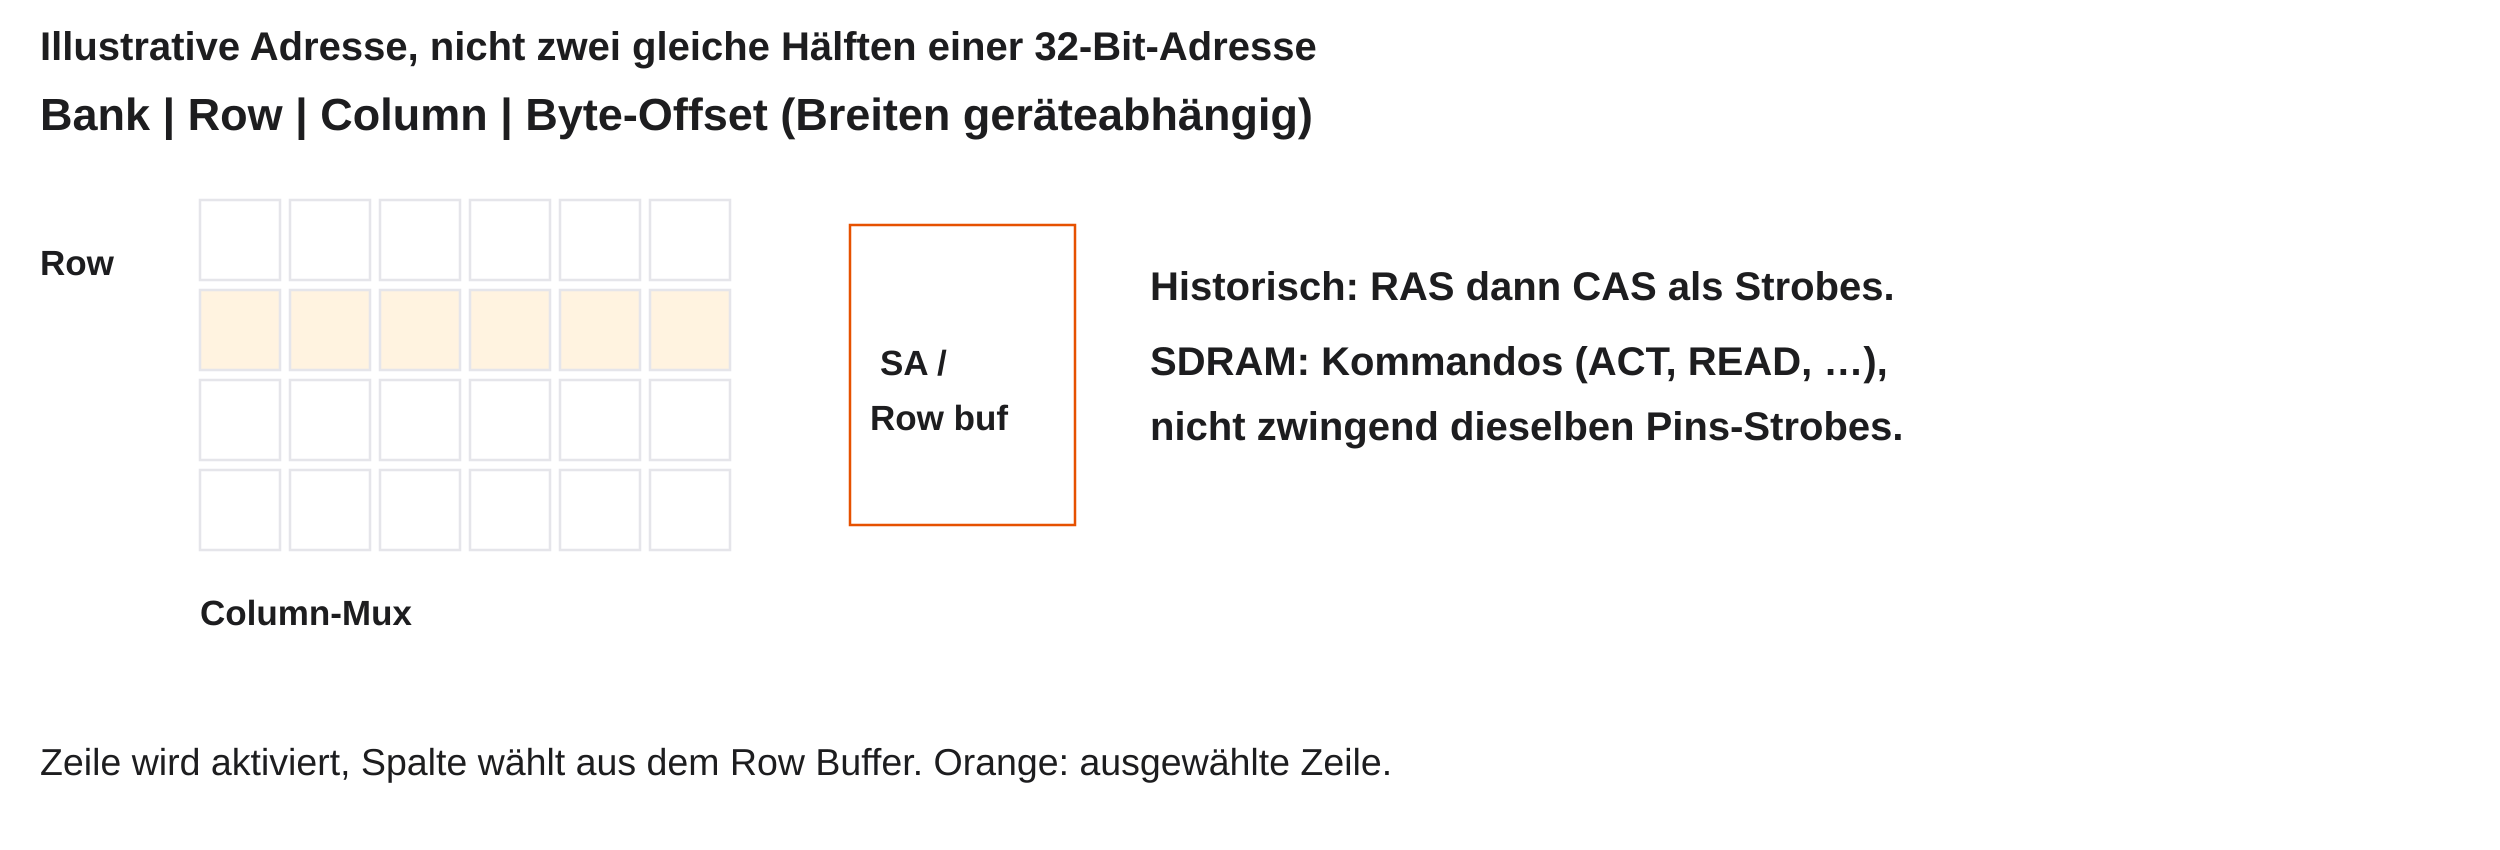
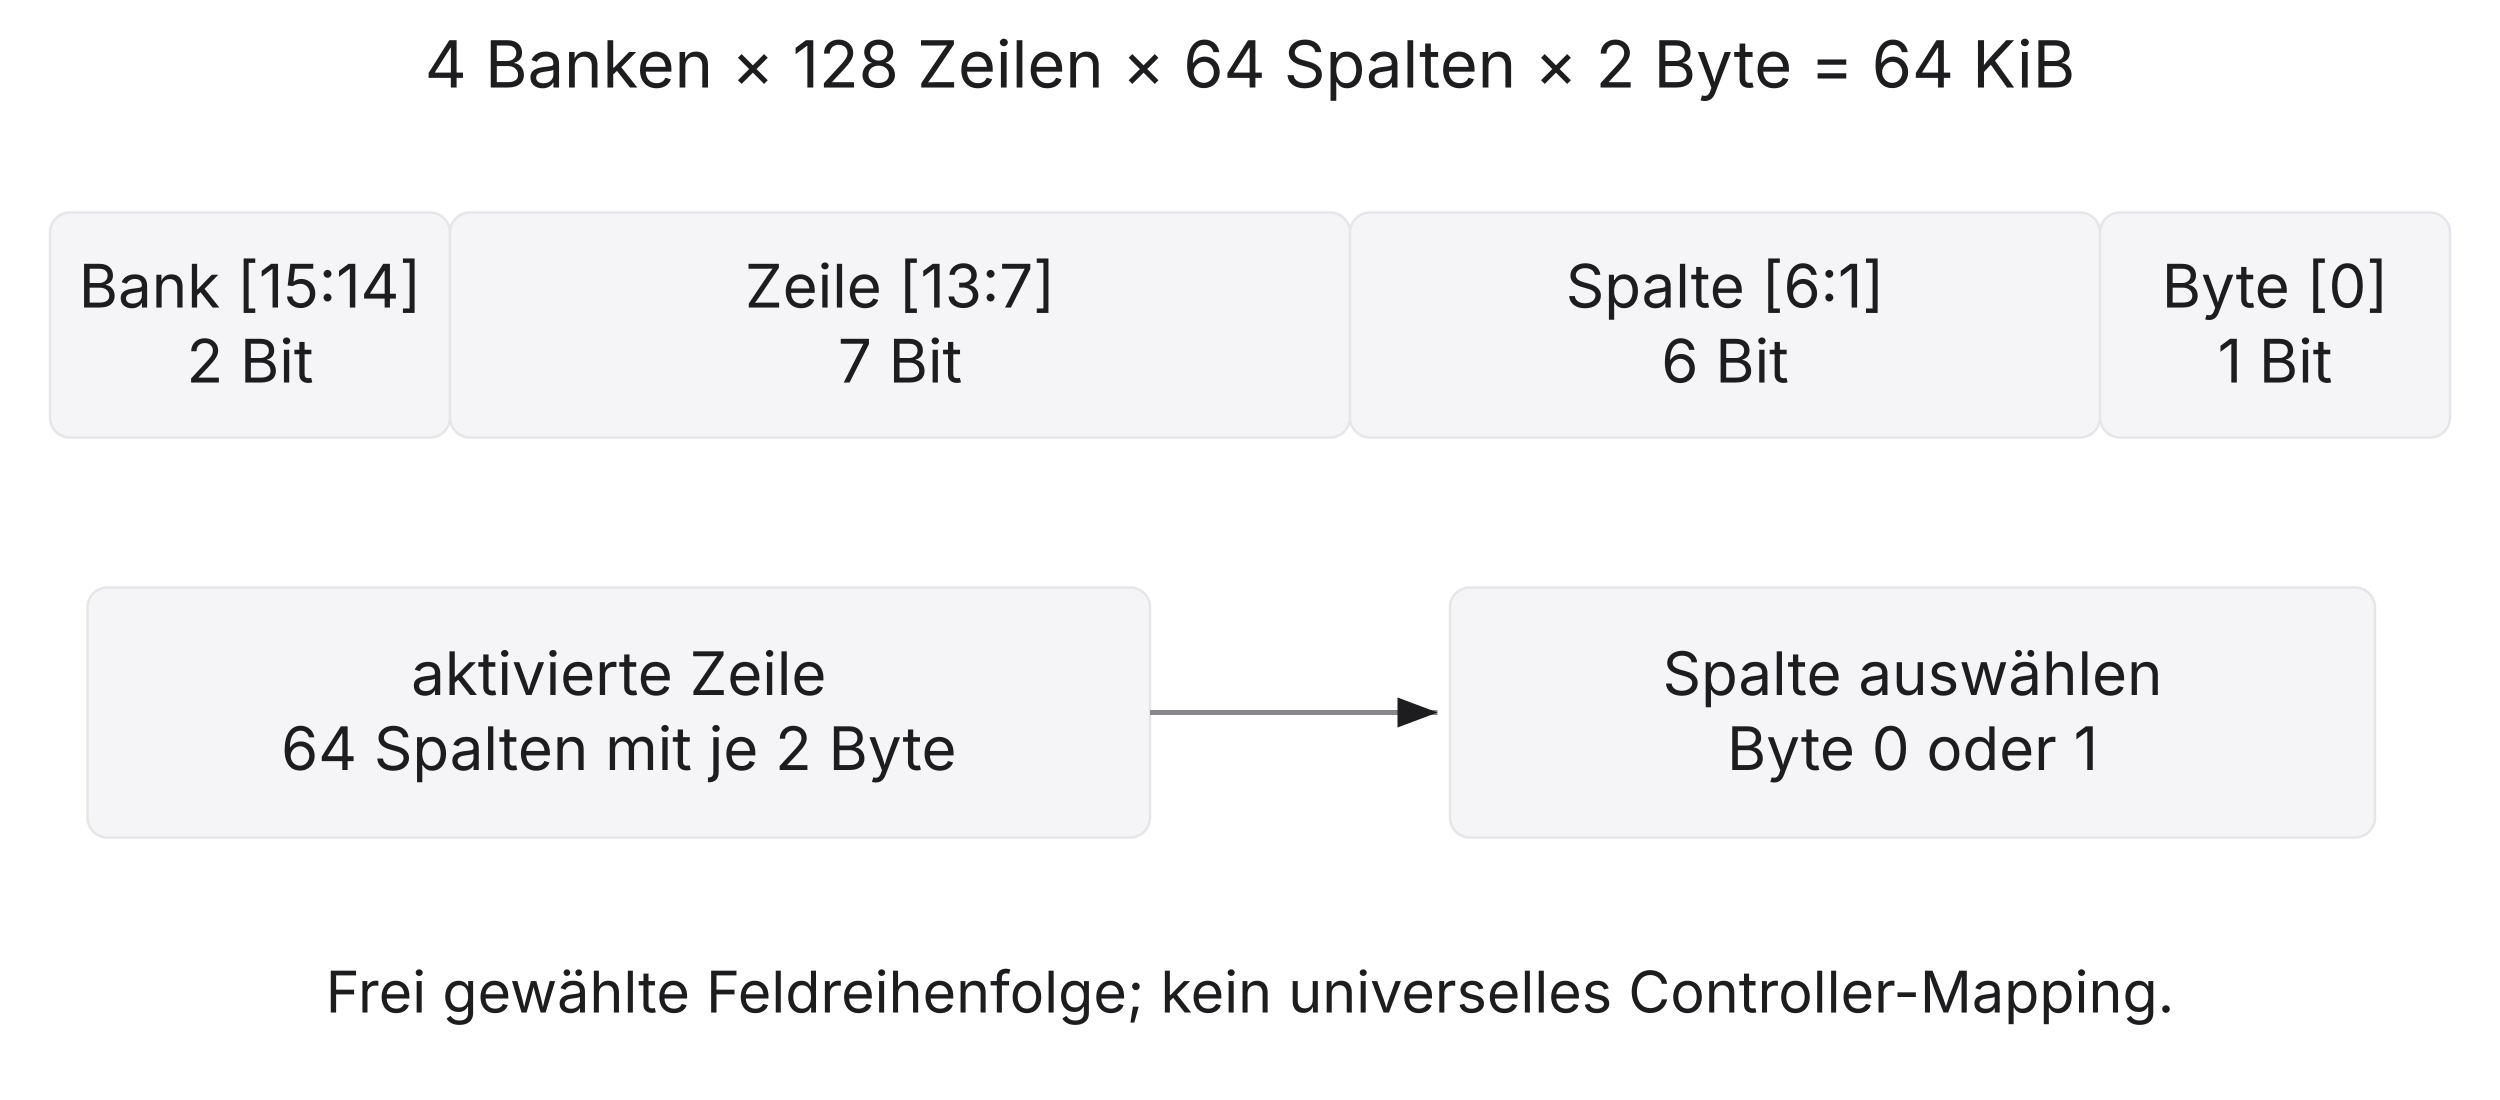
- <svg xmlns="http://www.w3.org/2000/svg" viewBox="0 0 1000 340" width="1000" height="340">
-   <rect width="1000" height="340" fill="#FFFFFF" />
-   <style>text{font-family:Arial,Helvetica,sans-serif;fill:#1D1D1F}</style>
-   <text x="16" y="24" font-size="16" font-weight="600" fill="#1D1D1F" text-anchor="start">Illustrative Adresse, nicht zwei gleiche Hälften einer 32-Bit-Adresse</text>
-   <text x="16" y="52" font-size="18" font-weight="600" fill="#1565C0" text-anchor="start">Bank | Row | Column | Byte-Offset   (Breiten geräteabhängig)</text>
-   <rect x="80" y="80" width="32" height="32" fill="#FFF" stroke="#E5E5EA" />
-   <rect x="116" y="80" width="32" height="32" fill="#FFF" stroke="#E5E5EA" />
-   <rect x="152" y="80" width="32" height="32" fill="#FFF" stroke="#E5E5EA" />
-   <rect x="188" y="80" width="32" height="32" fill="#FFF" stroke="#E5E5EA" />
-   <rect x="224" y="80" width="32" height="32" fill="#FFF" stroke="#E5E5EA" />
-   <rect x="260" y="80" width="32" height="32" fill="#FFF" stroke="#E5E5EA" />
-   <rect x="80" y="116" width="32" height="32" fill="#FFF3E0" stroke="#E5E5EA" />
-   <rect x="116" y="116" width="32" height="32" fill="#FFF3E0" stroke="#E5E5EA" />
-   <rect x="152" y="116" width="32" height="32" fill="#FFF3E0" stroke="#E5E5EA" />
-   <rect x="188" y="116" width="32" height="32" fill="#FFF3E0" stroke="#E5E5EA" />
-   <rect x="224" y="116" width="32" height="32" fill="#FFF3E0" stroke="#E5E5EA" />
-   <rect x="260" y="116" width="32" height="32" fill="#FFF3E0" stroke="#E5E5EA" />
-   <rect x="80" y="152" width="32" height="32" fill="#FFF" stroke="#E5E5EA" />
-   <rect x="116" y="152" width="32" height="32" fill="#FFF" stroke="#E5E5EA" />
-   <rect x="152" y="152" width="32" height="32" fill="#FFF" stroke="#E5E5EA" />
-   <rect x="188" y="152" width="32" height="32" fill="#FFF" stroke="#E5E5EA" />
-   <rect x="224" y="152" width="32" height="32" fill="#FFF" stroke="#E5E5EA" />
-   <rect x="260" y="152" width="32" height="32" fill="#FFF" stroke="#E5E5EA" />
-   <rect x="80" y="188" width="32" height="32" fill="#FFF" stroke="#E5E5EA" />
-   <rect x="116" y="188" width="32" height="32" fill="#FFF" stroke="#E5E5EA" />
-   <rect x="152" y="188" width="32" height="32" fill="#FFF" stroke="#E5E5EA" />
-   <rect x="188" y="188" width="32" height="32" fill="#FFF" stroke="#E5E5EA" />
-   <rect x="224" y="188" width="32" height="32" fill="#FFF" stroke="#E5E5EA" />
-   <rect x="260" y="188" width="32" height="32" fill="#FFF" stroke="#E5E5EA" />
-   <text x="16" y="110" font-size="14" font-weight="600" fill="#E65100" text-anchor="start">Row</text>
-   <text x="80" y="250" font-size="14" font-weight="600" fill="#1565C0" text-anchor="start">Column-Mux</text>
-   <rect x="340" y="90" width="90" height="120" fill="#FFF" stroke="#E65100" />
-   <text x="352" y="150" font-size="14" font-weight="600" fill="#E65100" text-anchor="start">SA /</text>
-   <text x="348" y="172" font-size="14" font-weight="600" fill="#E65100" text-anchor="start">Row buf</text>
-   <text x="460" y="120" font-size="16" font-weight="600" fill="#1D1D1F" text-anchor="start">Historisch: RAS dann CAS als Strobes.</text>
-   <text x="460" y="150" font-size="16" font-weight="600" fill="#1D1D1F" text-anchor="start">SDRAM: Kommandos (ACT, READ, …),</text>
-   <text x="460" y="176" font-size="16" font-weight="600" fill="#1D1D1F" text-anchor="start">nicht zwingend dieselben Pins-Strobes.</text>
-   <text x="16" y="310" font-size="15" font-weight="400" fill="#5F6368" text-anchor="start">Zeile wird aktiviert, Spalte wählt aus dem Row Buffer. Orange: ausgewählte Zeile.</text>
+ <svg xmlns="http://www.w3.org/2000/svg" width="1000" height="440" viewBox="0 0 1000 440" role="img" aria-labelledby="title">
+   <style>text{font-family:Inter,Arial,Helvetica,sans-serif;font-weight:400}</style>
+   <defs>
+     <marker id="arrow" markerWidth="10" markerHeight="10" refX="8" refY="3" orient="auto" markerUnits="strokeWidth">
+       <path d="M0,0 L8,3 L0,6" fill="#1D1D1F" />
+     </marker>
+   </defs>
+   <rect width="1000" height="440" fill="#FFFFFF" />
+   <text x="500" y="35" font-size="26" fill="#1D1D1F" text-anchor="middle">4 Banken × 128 Zeilen × 64 Spalten × 2 Byte = 64 KiB</text>
+   <rect x="20" y="85" width="160" height="90" rx="8" fill="#F5F5F7" stroke="#E5E5EA" />
+   <text x="100.0" y="123.0" font-size="24" fill="#1D1D1F" text-anchor="middle">Bank [15:14]</text>
+   <text x="100.0" y="153.0" font-size="24" fill="#1D1D1F" text-anchor="middle">2 Bit</text>
+   <rect x="180" y="85" width="360" height="90" rx="8" fill="#F5F5F7" stroke="#E5E5EA" />
+   <text x="360.0" y="123.0" font-size="24" fill="#1D1D1F" text-anchor="middle">Zeile [13:7]</text>
+   <text x="360.0" y="153.0" font-size="24" fill="#1D1D1F" text-anchor="middle">7 Bit</text>
+   <rect x="540" y="85" width="300" height="90" rx="8" fill="#F5F5F7" stroke="#E5E5EA" />
+   <text x="690.0" y="123.0" font-size="24" fill="#1D1D1F" text-anchor="middle">Spalte [6:1]</text>
+   <text x="690.0" y="153.0" font-size="24" fill="#1D1D1F" text-anchor="middle">6 Bit</text>
+   <rect x="840" y="85" width="140" height="90" rx="8" fill="#F5F5F7" stroke="#E5E5EA" />
+   <text x="910.0" y="123.0" font-size="24" fill="#1D1D1F" text-anchor="middle">Byte [0]</text>
+   <text x="910.0" y="153.0" font-size="24" fill="#1D1D1F" text-anchor="middle">1 Bit</text>
+   <rect x="35" y="235" width="425" height="100" rx="8" fill="#F5F5F7" stroke="#E5E5EA" />
+   <text x="247.5" y="278.0" font-size="24" fill="#1D1D1F" text-anchor="middle">aktivierte Zeile</text>
+   <text x="247.5" y="308.0" font-size="24" fill="#1D1D1F" text-anchor="middle">64 Spalten mit je 2 Byte</text>
+   <rect x="580" y="235" width="370" height="100" rx="8" fill="#F5F5F7" stroke="#E5E5EA" />
+   <text x="765.0" y="278.0" font-size="24" fill="#1D1D1F" text-anchor="middle">Spalte auswählen</text>
+   <text x="765.0" y="308.0" font-size="24" fill="#1D1D1F" text-anchor="middle">Byte 0 oder 1</text>
+   <line x1="460" y1="285" x2="575" y2="285" stroke="#86868B" stroke-width="2" marker-end="url(#arrow)" />
+   <text x="500" y="405" font-size="23" fill="#1D1D1F" text-anchor="middle">Frei gewählte Feldreihenfolge; kein universelles Controller-Mapping.</text>
</svg>
